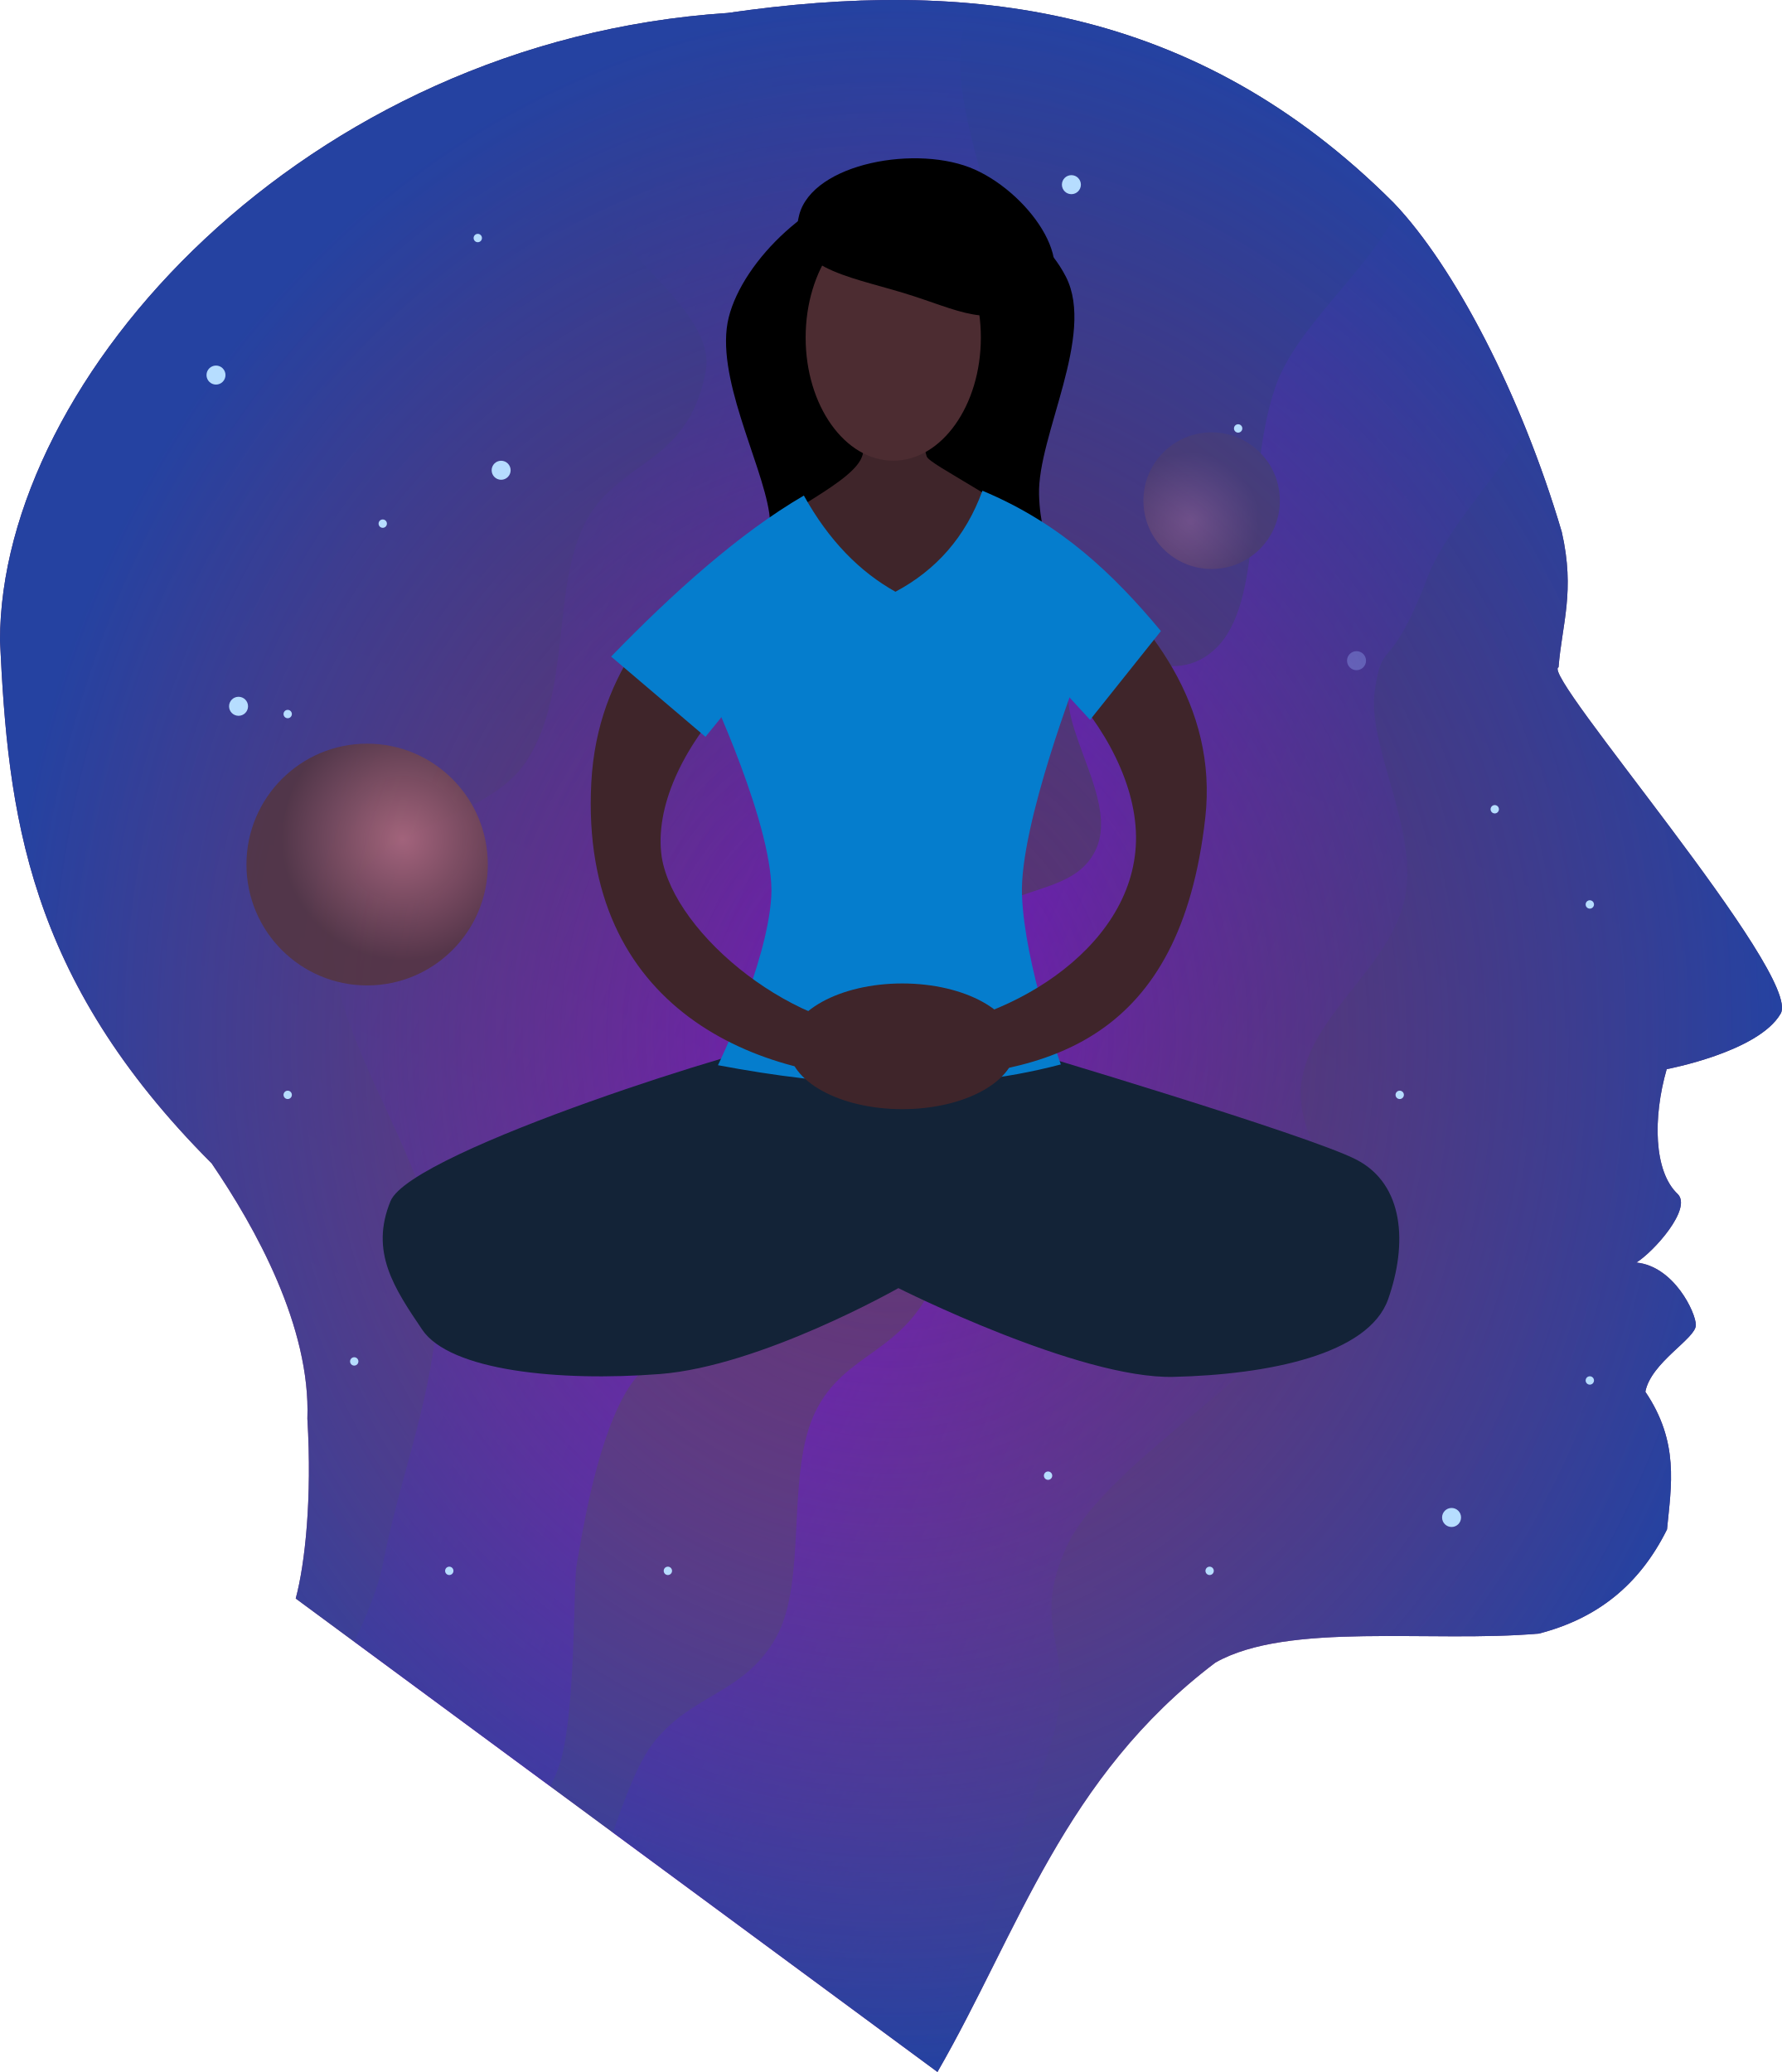
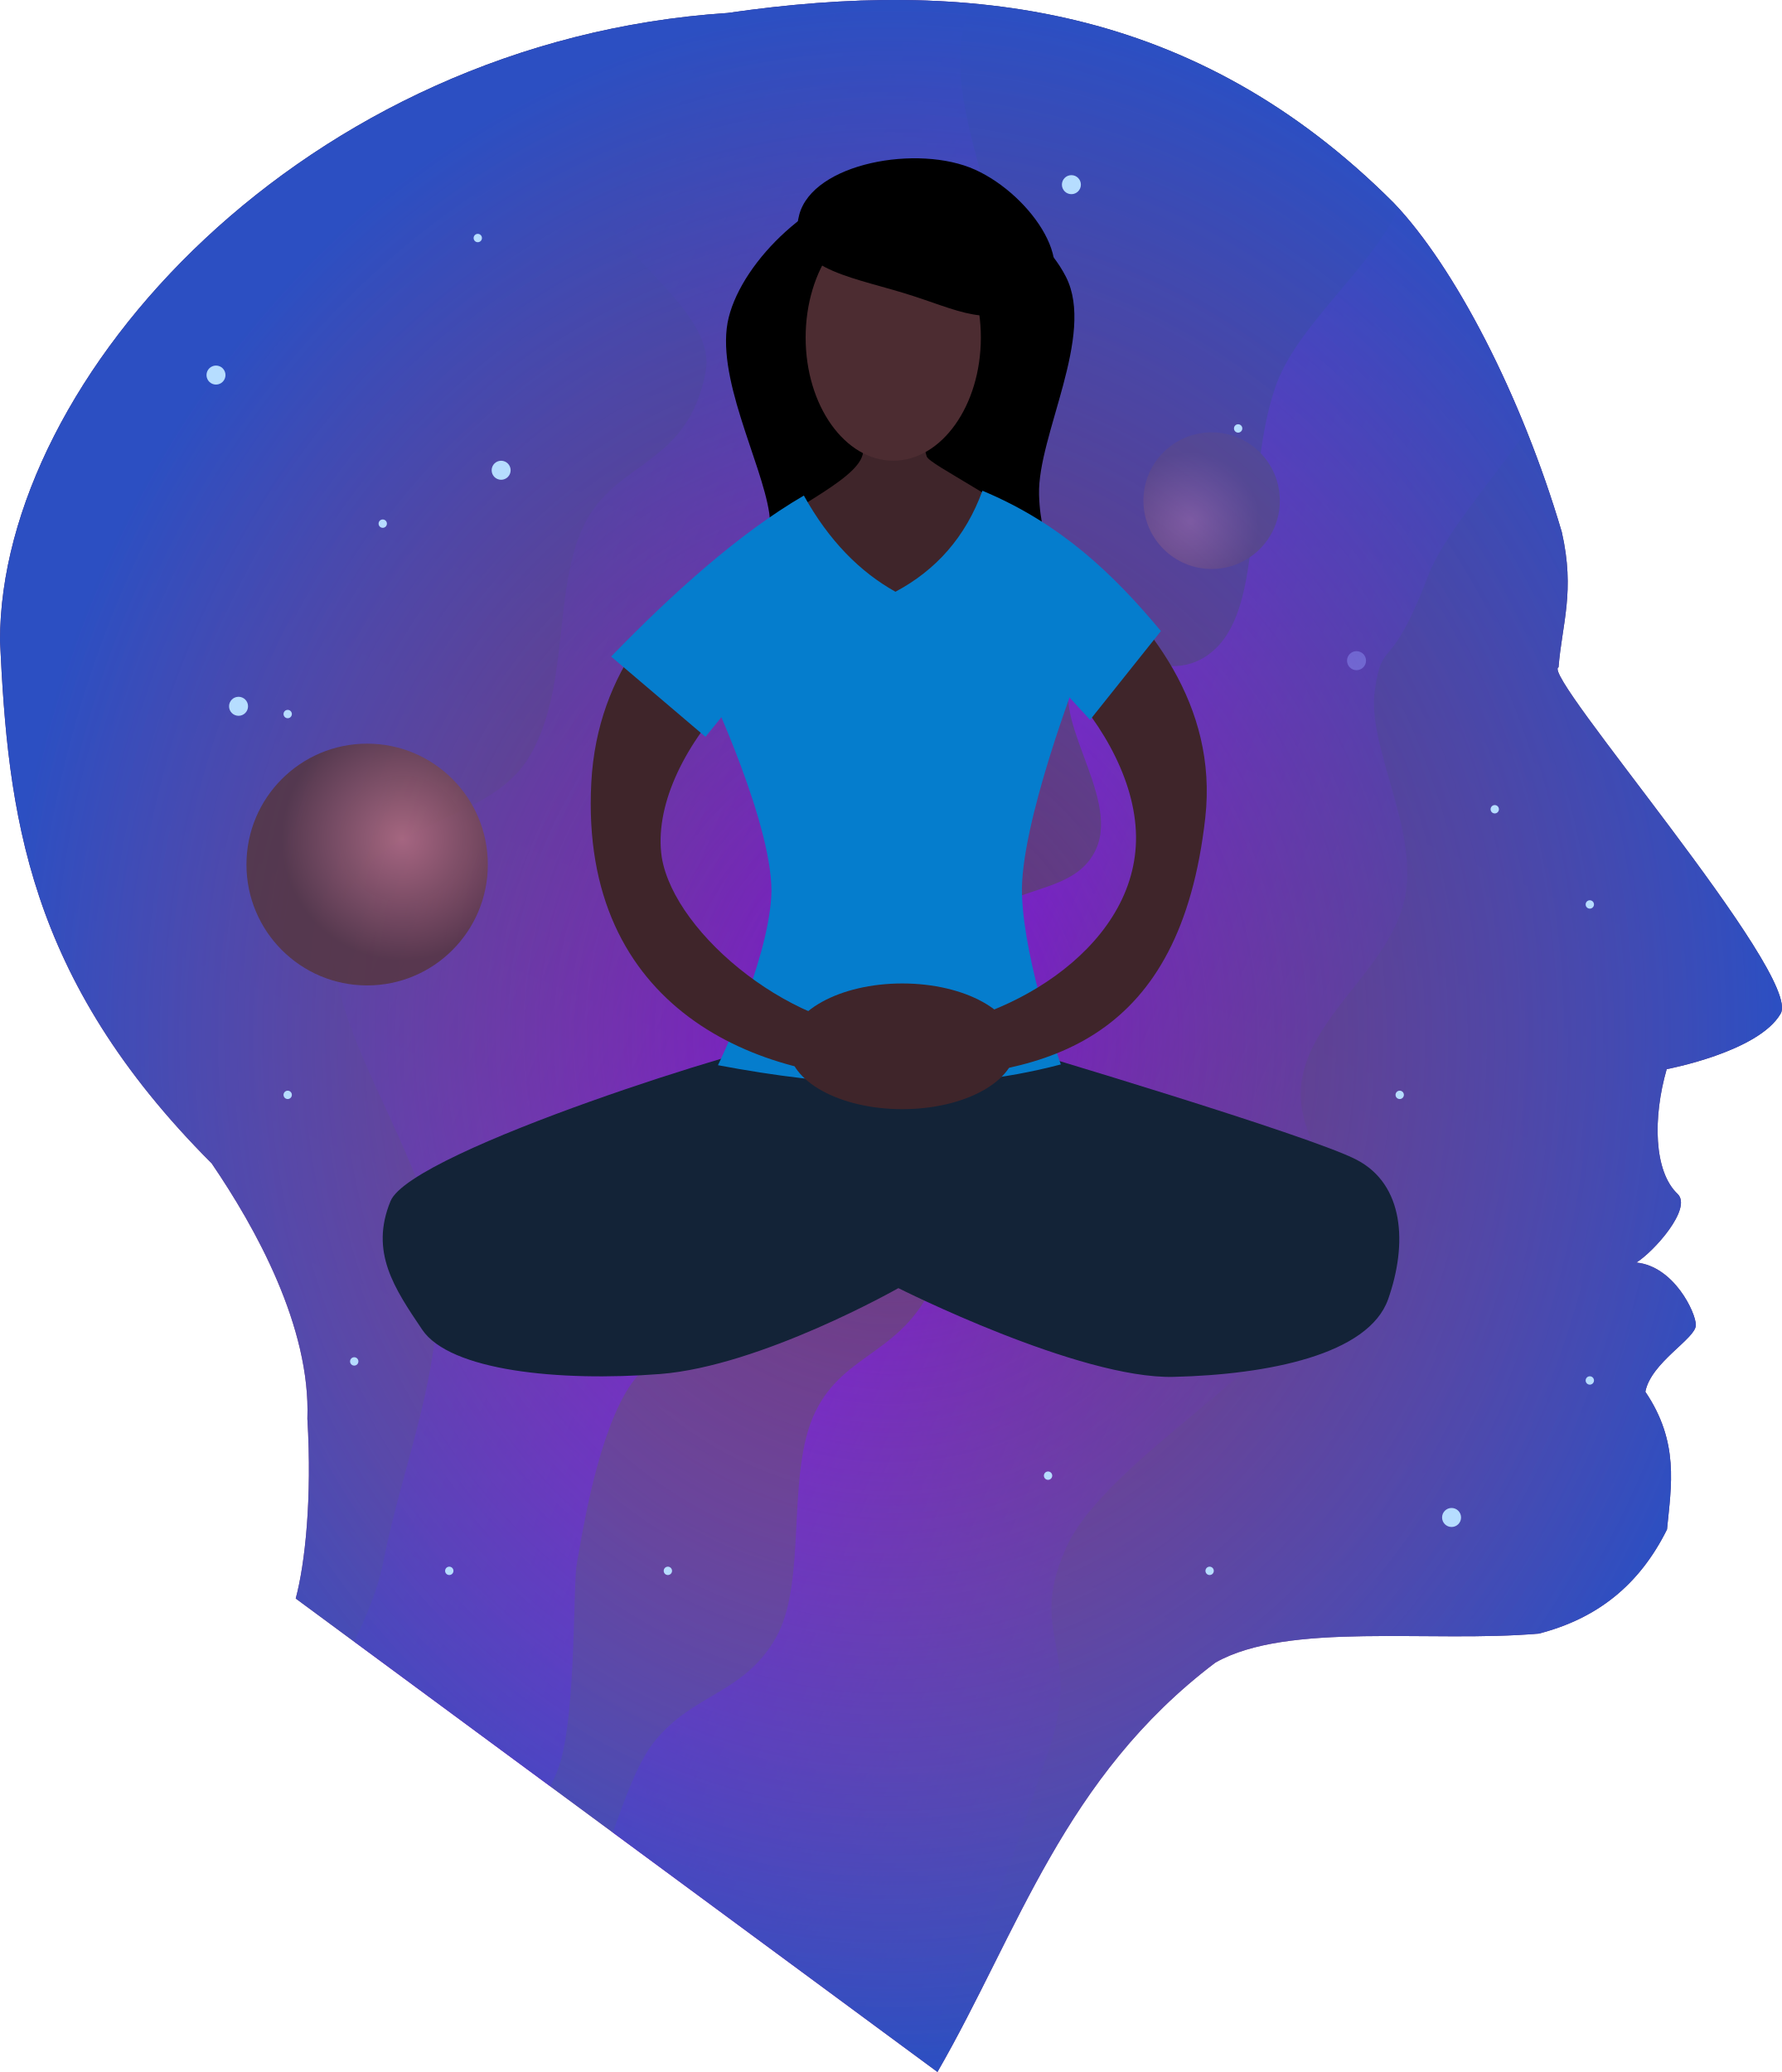
<svg xmlns="http://www.w3.org/2000/svg" xmlns:xlink="http://www.w3.org/1999/xlink" width="430" height="500" viewBox="0 0 113.771 132.292" version="1.1" id="svg5" xml:space="preserve">
  <defs id="defs2">
    <linearGradient id="linearGradient12677">
      <stop style="stop-color:#b76e79;stop-opacity:0.803;" offset="0" id="stop12673" />
      <stop style="stop-color:#553539;stop-opacity:0.801;" offset="1" id="stop12675" />
    </linearGradient>
    <linearGradient id="linearGradient30203">
-       <stop style="stop-color:#793a7d;stop-opacity:0.099;" offset="0" id="stop30199" />
-       <stop style="stop-color:#2542a1;stop-opacity:1;" offset="0.997" id="stop30201" />
+       <stop style="stop-color:#a650ad;stop-opacity:0.099;" offset="0" id="stop30199" />
+       <stop style="stop-color:#2c4fc2;stop-opacity:1;" offset="0.996" id="stop30201" />
    </linearGradient>
    <linearGradient id="linearGradient27091">
      <stop style="stop-color:#b76e79;stop-opacity:1;" offset="0" id="stop27087" />
      <stop style="stop-color:#553539;stop-opacity:1;" offset="1" id="stop27089" />
    </linearGradient>
    <linearGradient id="linearGradient24067">
      <stop style="stop-color:#8000ff;stop-opacity:0;" offset="0" id="stop24063" />
-       <stop style="stop-color:#8000ff;stop-opacity:0.58;" offset="0.537" id="stop24071" />
+       <stop style="stop-color:#8000ff;stop-opacity:0.734;" offset="0.537" id="stop24071" />
      <stop style="stop-color:#8000ff;stop-opacity:0;" offset="1" id="stop24065" />
    </linearGradient>
    <linearGradient id="linearGradient8827">
      <stop style="stop-color:#793a7d;stop-opacity:1;" offset="0" id="stop8823" />
      <stop style="stop-color:#162559;stop-opacity:1;" offset="1" id="stop8825" />
    </linearGradient>
    <linearGradient xlink:href="#linearGradient8827" id="linearGradient645" gradientUnits="userSpaceOnUse" x1="50.452" y1="113.575" x2="102.487" y2="-11.821" gradientTransform="matrix(1.146724,0,0,1.148666,-21.4109,-14.82913)" />
    <linearGradient xlink:href="#linearGradient24067" id="linearGradient647" gradientUnits="userSpaceOnUse" x1="38.189" y1="58" x2="93.868" y2="81.674" gradientTransform="matrix(1.146724,0,0,1.148666,-21.4109,-14.82913)" />
    <radialGradient xlink:href="#linearGradient27091" id="radialGradient649" gradientUnits="userSpaceOnUse" gradientTransform="matrix(0.6480689,0,0,0.6491665,20.80617,3.610678)" cx="85.187" cy="45.644" fx="85.187" fy="45.644" r="6.719" />
    <radialGradient xlink:href="#linearGradient30203" id="radialGradient651" gradientUnits="userSpaceOnUse" gradientTransform="matrix(1.146724,0,0,1.333398,-21.41091,-27.85198)" cx="68.278" cy="70.495" fx="68.278" fy="70.495" r="49.607" />
    <radialGradient xlink:href="#linearGradient12677" id="radialGradient653" gradientUnits="userSpaceOnUse" gradientTransform="matrix(1.146724,0,0,1.148666,-76.62278,5.02595)" cx="89.24" cy="42.264" fx="89.24" fy="42.264" r="6.719" />
  </defs>
  <g id="layer1">
    <path style="fill:url(#linearGradient645);fill-opacity:1;stroke:none;stroke-width:0.304;stroke-linecap:round;stroke-linejoin:round;stroke-dasharray:none;stroke-opacity:1;paint-order:fill markers stroke" d="M 59.852,132.292 18.88,102.063 C 19.473,99.848 19.93,95.708 19.624,90.58 19.84,84.717 16.307,78.376 13.514,74.281 1.662,62.416 0.511,51.842 -1.0832208e-6,40.915 -1.0832208e-6,24.136 19.415,2.608 46.452,0.828 61.694,-1.381 76.279,0.246 88.971,12.942 c 3.891,4.071 8.161,12.287 10.74,21.021 0.867,3.798 0.007,5.901 -0.206,8.641 -1.21,0.373 15.595,19.661 14.181,22.113 -1.414,2.453 -7.276,3.545 -7.276,3.545 -0.887,3.081 -0.837,6.535 0.707,7.978 0.923,0.925 -1.512,3.662 -2.642,4.37 2.404,0.241 3.797,3.204 3.797,3.992 0,0.864 -2.864,2.375 -3.225,4.257 2.181,3.226 1.652,5.986 1.383,8.791 -1.783,3.587 -4.489,5.697 -8.177,6.65 -6.895,0.607 -16.011,-0.777 -20.653,1.851 -9.676,7.313 -12.569,17.151 -17.748,26.139 z" id="path577" />
    <ellipse style="fill:#b6ddff;fill-opacity:1;stroke:none;stroke-width:0.304;stroke-linecap:round;stroke-linejoin:round;stroke-dasharray:none;stroke-opacity:1;paint-order:fill markers stroke" id="circle579" cx="86.607" cy="42.182" rx="0.606" ry="0.607" />
    <path id="path581" style="fill:url(#linearGradient647);fill-opacity:1;stroke:none;stroke-width:0.304;stroke-linecap:round;stroke-linejoin:round;stroke-dasharray:none;stroke-opacity:1;paint-order:fill markers stroke" d="M 57.741,0.003 C 54.032,-0.037 50.262,0.276 46.452,0.828 42.977,1.057 39.629,1.613 36.431,2.443 31.017,12.523 46.126,18.056 45.054,23.729 c -1.146,6.07 -5.741,5.628 -7.773,9.804 -2.032,4.176 -0.841,10.55 -3.583,14.928 -2.743,4.378 -10.156,3.73 -12.096,9.915 -1.94,6.186 5.992,15.269 6.331,22.364 0.338,7.095 -2.115,12.227 -3.479,19.057 -0.335,1.68 -1.036,3.342 -1.841,5.021 l 12.518,9.235 c 0.286,-0.551 0.53,-1.12 0.69,-1.713 0.962,-3.548 0.763,-11.304 1.009,-12.532 0.246,-1.228 1.111,-7.391 3.096,-10.857 1.985,-3.466 7.301,-5.446 8.757,-9.161 1.456,-3.715 -1.23,-6.381 -0.175,-11.259 1.055,-4.877 7.559,-12.056 7.981,-16.887 C 56.912,46.813 53.152,46.993 53.742,41.603 54.332,36.214 62.234,29.49 64.06,22.046 65.668,15.496 59.045,5.834 62.123,0.227 60.672,0.093 59.211,0.019 57.741,0.003 Z M 89.307,13.313 c -1.961,4.034 -6.567,7.525 -7.891,11.421 -1.974,5.808 -0.661,13.768 -3.854,16.72 -3.193,2.952 -6.763,-1.393 -8.844,1.308 -2.08,2.701 2.834,7.967 1.261,11.444 -1.573,3.477 -6.748,1.82 -9.321,6.525 -2.573,4.705 1.172,15.775 -0.862,20.779 -2.033,5.004 -5.84,4.711 -7.749,8.647 -1.909,3.936 -0.466,10.822 -2.515,14.415 -2.049,3.593 -5.269,3.53 -7.744,6.611 -1.073,1.336 -1.871,3.605 -2.665,5.816 l 19.257,14.207 c 4.477,-5.985 6.843,-14.532 8.468,-19.12 2.439,-6.888 -1.347,-7.529 1.217,-13.261 2.563,-5.732 14.703,-11.994 16.594,-17.818 1.89,-5.824 -2.345,-8.096 -1.504,-12.284 0.841,-4.188 5.748,-7.167 6.563,-11.512 0.815,-4.345 -2.456,-9.596 -1.945,-13.124 0.511,-3.528 0.932,-0.814 3.42,-7.362 0.896,-2.359 3.609,-5.517 6.281,-9.202 C 95.099,21.591 92.121,16.411 89.307,13.313 Z" />
    <ellipse style="fill:url(#radialGradient649);fill-opacity:1;stroke:none;stroke-width:0.172;stroke-linecap:round;stroke-linejoin:round;stroke-dasharray:none;stroke-opacity:1;paint-order:fill markers stroke" id="circle583" cx="77.356" cy="31.966" rx="4.355" ry="4.362" />
-     <path style="fill:url(#radialGradient651);fill-opacity:1;stroke:none;stroke-width:0.304;stroke-linecap:round;stroke-linejoin:round;stroke-dasharray:none;stroke-opacity:1;paint-order:fill markers stroke" d="M 59.852,132.291 18.88,102.063 C 19.473,99.847 19.93,95.708 19.624,90.58 19.84,84.717 16.307,78.376 13.514,74.281 1.662,62.416 0.511,51.842 0,40.915 0,24.135 19.415,2.608 46.452,0.828 c 15.242,-2.208 29.827,-0.582 42.519,12.114 3.891,4.071 8.161,12.287 10.74,21.021 0.867,3.798 0.007,5.901 -0.206,8.641 -1.21,0.373 15.595,19.661 14.181,22.113 -1.414,2.453 -7.276,3.545 -7.276,3.545 -0.887,3.081 -0.837,6.535 0.707,7.978 0.923,0.925 -1.512,3.662 -2.642,4.37 2.404,0.241 3.797,3.204 3.797,3.992 0,0.864 -2.864,2.375 -3.225,4.257 2.181,3.226 1.652,5.986 1.383,8.791 -1.783,3.587 -4.489,5.698 -8.177,6.65 -6.895,0.607 -16.011,-0.777 -20.653,1.851 -9.676,7.313 -12.569,17.151 -17.748,26.139 z" id="path585" />
+     <path style="fill:url(#radialGradient651);fill-opacity:1;stroke:none;stroke-width:0.304;stroke-linecap:round;stroke-linejoin:round;stroke-dasharray:none;stroke-opacity:1;paint-order:fill markers stroke" d="M 59.852,132.291 18.88,102.063 c 0.593,-2.216 1.049,-6.355 0.744,-11.484 0.215,-5.863 -3.318,-12.204 -6.11,-16.299 C 1.662,62.416 0.511,51.842 0,40.915 0,24.135 19.415,2.608 46.452,0.828 61.694,-1.381 76.279,0.246 88.971,12.942 c 3.891,4.071 8.161,12.287 10.74,21.021 0.867,3.798 0.007,5.901 -0.206,8.641 -1.21,0.373 15.595,19.661 14.181,22.113 -1.414,2.453 -7.276,3.545 -7.276,3.545 -0.887,3.081 -0.837,6.535 0.707,7.978 0.923,0.925 -1.512,3.662 -2.642,4.37 2.404,0.241 3.797,3.204 3.797,3.992 0,0.864 -2.864,2.375 -3.225,4.257 2.181,3.226 1.652,5.986 1.383,8.791 -1.783,3.587 -4.489,5.698 -8.177,6.65 -6.895,0.607 -16.011,-0.777 -20.653,1.851 -9.676,7.313 -12.569,17.151 -17.748,26.139 z" id="path585" />
    <ellipse style="fill:#b6ddff;fill-opacity:1;stroke:none;stroke-width:0.304;stroke-linecap:round;stroke-linejoin:round;stroke-dasharray:none;stroke-opacity:1;paint-order:fill markers stroke" id="circle587" cx="15.23" cy="45.095" rx="0.606" ry="0.607" />
    <ellipse style="fill:#b6ddff;fill-opacity:1;stroke:none;stroke-width:0.304;stroke-linecap:round;stroke-linejoin:round;stroke-dasharray:none;stroke-opacity:1;paint-order:fill markers stroke" id="circle589" cx="13.79" cy="23.947" rx="0.606" ry="0.607" />
    <ellipse style="fill:#b6ddff;fill-opacity:1;stroke:none;stroke-width:0.304;stroke-linecap:round;stroke-linejoin:round;stroke-dasharray:none;stroke-opacity:1;paint-order:fill markers stroke" id="circle591" cx="31.995" cy="30.025" rx="0.606" ry="0.607" />
    <ellipse style="fill:#b6ddff;fill-opacity:1;stroke:none;stroke-width:0.304;stroke-linecap:round;stroke-linejoin:round;stroke-dasharray:none;stroke-opacity:1;paint-order:fill markers stroke" id="circle593" cx="56.267" cy="78.652" rx="0.606" ry="0.607" />
    <ellipse style="fill:#b6ddff;fill-opacity:1;stroke:none;stroke-width:0.304;stroke-linecap:round;stroke-linejoin:round;stroke-dasharray:none;stroke-opacity:1;paint-order:fill markers stroke" id="circle595" cx="68.403" cy="11.79" rx="0.606" ry="0.607" />
    <ellipse style="fill:#b6ddff;fill-opacity:1;stroke:none;stroke-width:0.304;stroke-linecap:round;stroke-linejoin:round;stroke-dasharray:none;stroke-opacity:1;paint-order:fill markers stroke" id="circle597" cx="92.675" cy="96.887" rx="0.606" ry="0.607" />
    <ellipse style="fill:#b6ddff;fill-opacity:1;stroke:none;stroke-width:0.304;stroke-linecap:round;stroke-linejoin:round;stroke-dasharray:none;stroke-opacity:1;paint-order:fill markers stroke" id="circle599" cx="18.368" cy="45.59" rx="0.266" ry="0.267" />
    <ellipse style="fill:#b6ddff;fill-opacity:1;stroke:none;stroke-width:0.304;stroke-linecap:round;stroke-linejoin:round;stroke-dasharray:none;stroke-opacity:1;paint-order:fill markers stroke" id="circle601" cx="30.504" cy="15.198" rx="0.266" ry="0.267" />
    <ellipse style="fill:#b6ddff;fill-opacity:1;stroke:none;stroke-width:0.304;stroke-linecap:round;stroke-linejoin:round;stroke-dasharray:none;stroke-opacity:1;paint-order:fill markers stroke" id="circle603" cx="24.436" cy="33.433" rx="0.266" ry="0.267" />
    <ellipse style="fill:#b6ddff;fill-opacity:1;stroke:none;stroke-width:0.304;stroke-linecap:round;stroke-linejoin:round;stroke-dasharray:none;stroke-opacity:1;paint-order:fill markers stroke" id="circle605" cx="18.368" cy="69.904" rx="0.266" ry="0.267" />
    <ellipse style="fill:#b6ddff;fill-opacity:1;stroke:none;stroke-width:0.304;stroke-linecap:round;stroke-linejoin:round;stroke-dasharray:none;stroke-opacity:1;paint-order:fill markers stroke" id="circle607" cx="42.64" cy="57.747" rx="0.266" ry="0.267" />
    <ellipse style="fill:#b6ddff;fill-opacity:1;stroke:none;stroke-width:0.304;stroke-linecap:round;stroke-linejoin:round;stroke-dasharray:none;stroke-opacity:1;paint-order:fill markers stroke" id="circle609" cx="42.64" cy="100.295" rx="0.266" ry="0.267" />
    <ellipse style="fill:#b6ddff;fill-opacity:1;stroke:none;stroke-width:0.304;stroke-linecap:round;stroke-linejoin:round;stroke-dasharray:none;stroke-opacity:1;paint-order:fill markers stroke" id="circle611" cx="66.913" cy="94.217" rx="0.266" ry="0.267" />
    <ellipse style="fill:#b6ddff;fill-opacity:1;stroke:none;stroke-width:0.304;stroke-linecap:round;stroke-linejoin:round;stroke-dasharray:none;stroke-opacity:1;paint-order:fill markers stroke" id="circle613" cx="66.913" cy="82.06" rx="0.266" ry="0.267" />
    <ellipse style="fill:#b6ddff;fill-opacity:1;stroke:none;stroke-width:0.304;stroke-linecap:round;stroke-linejoin:round;stroke-dasharray:none;stroke-opacity:1;paint-order:fill markers stroke" id="circle615" cx="72.981" cy="75.982" rx="0.266" ry="0.267" />
    <ellipse style="fill:#b6ddff;fill-opacity:1;stroke:none;stroke-width:0.304;stroke-linecap:round;stroke-linejoin:round;stroke-dasharray:none;stroke-opacity:1;paint-order:fill markers stroke" id="circle617" cx="60.844" cy="57.747" rx="0.266" ry="0.267" />
    <ellipse style="fill:#b6ddff;fill-opacity:1;stroke:none;stroke-width:0.304;stroke-linecap:round;stroke-linejoin:round;stroke-dasharray:none;stroke-opacity:1;paint-order:fill markers stroke" id="circle619" cx="66.913" cy="39.512" rx="0.266" ry="0.267" />
    <ellipse style="fill:#b6ddff;fill-opacity:1;stroke:none;stroke-width:0.304;stroke-linecap:round;stroke-linejoin:round;stroke-dasharray:none;stroke-opacity:1;paint-order:fill markers stroke" id="circle621" cx="79.049" cy="27.355" rx="0.266" ry="0.267" />
    <ellipse style="fill:#b6ddff;fill-opacity:1;stroke:none;stroke-width:0.304;stroke-linecap:round;stroke-linejoin:round;stroke-dasharray:none;stroke-opacity:1;paint-order:fill markers stroke" id="circle623" cx="52.956" cy="15.198" rx="0.266" ry="0.267" />
    <ellipse style="fill:#b6ddff;fill-opacity:1;stroke:none;stroke-width:0.304;stroke-linecap:round;stroke-linejoin:round;stroke-dasharray:none;stroke-opacity:1;paint-order:fill markers stroke" id="circle625" cx="101.501" cy="88.139" rx="0.266" ry="0.267" />
    <ellipse style="fill:#b6ddff;fill-opacity:1;stroke:none;stroke-width:0.304;stroke-linecap:round;stroke-linejoin:round;stroke-dasharray:none;stroke-opacity:1;paint-order:fill markers stroke" id="circle627" cx="89.364" cy="69.904" rx="0.266" ry="0.267" />
    <ellipse style="fill:#b6ddff;fill-opacity:1;stroke:none;stroke-width:0.304;stroke-linecap:round;stroke-linejoin:round;stroke-dasharray:none;stroke-opacity:1;paint-order:fill markers stroke" id="circle629" cx="95.432" cy="51.669" rx="0.266" ry="0.267" />
    <ellipse style="fill:#b6ddff;fill-opacity:1;stroke:none;stroke-width:0.304;stroke-linecap:round;stroke-linejoin:round;stroke-dasharray:none;stroke-opacity:1;paint-order:fill markers stroke" id="circle631" cx="101.501" cy="57.747" rx="0.266" ry="0.267" />
    <ellipse style="fill:#b6ddff;fill-opacity:1;stroke:none;stroke-width:0.304;stroke-linecap:round;stroke-linejoin:round;stroke-dasharray:none;stroke-opacity:1;paint-order:fill markers stroke" id="circle633" cx="77.228" cy="100.295" rx="0.266" ry="0.267" />
    <ellipse style="fill:#b6ddff;fill-opacity:1;stroke:none;stroke-width:0.304;stroke-linecap:round;stroke-linejoin:round;stroke-dasharray:none;stroke-opacity:1;paint-order:fill markers stroke" id="circle635" cx="28.684" cy="100.295" rx="0.266" ry="0.267" />
    <ellipse style="fill:#b6ddff;fill-opacity:1;stroke:none;stroke-width:0.304;stroke-linecap:round;stroke-linejoin:round;stroke-dasharray:none;stroke-opacity:1;paint-order:fill markers stroke" id="circle637" cx="22.616" cy="86.923" rx="0.266" ry="0.267" />
    <ellipse style="opacity:1;fill:url(#radialGradient653);fill-opacity:1;stroke:none;stroke-width:0.304;stroke-linecap:round;stroke-linejoin:round;stroke-dasharray:none;stroke-opacity:1;paint-order:fill markers stroke" id="circle639" cx="23.44" cy="55.199" rx="7.705" ry="7.718" />
    <g id="g14668" transform="translate(-1.708026,-6.448625)">
      <path style="opacity:1;fill:#132337;fill-opacity:1;stroke:none;stroke-width:0.529;stroke-linecap:round;stroke-linejoin:round;stroke-opacity:1;paint-order:fill markers stroke" d="m 51.93,73.024 c -1.137,-0.193 -23.946,6.86 -25.288,10.111 -1.342,3.251 0.249,5.578 2.018,8.205 1.769,2.627 8.725,3.335 15.179,2.837 6.454,-0.499 15.226,-5.485 15.226,-5.485 0,0 11.531,5.81 17.564,5.667 C 82.663,94.216 89.086,92.94 90.334,89.397 91.582,85.854 91.35,82.084 88.331,80.502 85.312,78.921 66.753,73.415 66.753,73.415 Z" id="path10651" />
      <path style="opacity:1;fill:#000000;fill-opacity:1;stroke:none;stroke-width:0.529;stroke-linecap:round;stroke-linejoin:round;stroke-opacity:1;paint-order:fill markers stroke" d="m 66.814,45.715 c 2.937,-4.291 1.329,-3.934 1.232,-7.693 -0.097,-3.759 3.612,-10.177 1.718,-13.896 -1.894,-3.719 -7.345,-6.537 -11.682,-6.02 -4.337,0.517 -8.935,4.938 -9.85,8.612 -0.915,3.674 2.098,9.208 2.587,12.487 0.489,3.279 -3.756,1.447 -0.404,5.581 3.352,4.134 13.462,5.22 16.399,0.929 z" id="path10647" />
      <path style="opacity:1;fill:#057dcd;fill-opacity:1;stroke:none;stroke-width:0.529;stroke-linecap:round;stroke-linejoin:round;stroke-opacity:1;paint-order:fill markers stroke" d="m 46.847,50.177 c 0,0 4.378,9.234 4.101,13.552 -0.276,4.318 -3.402,10.73 -3.402,10.73 7.221,1.357 14.487,1.897 21.891,-0.049 0,0 -2.307,-6.326 -2.481,-10.791 -0.174,-4.465 3.625,-14.231 3.625,-14.231 z" id="path10645" />
      <path id="path10641" style="opacity:1;fill:#3f252a;fill-opacity:1;stroke:none;stroke-width:0.529;stroke-linecap:round;stroke-linejoin:round;stroke-opacity:1;paint-order:fill markers stroke" d="m 60.661,30.965 -3.448,0.052 c 0,0 -0.454,0.737 -0.39,4.155 0.064,3.418 -16.601,6.741 -17.364,21.251 -0.763,14.51 10.743,19.105 19.97,18.894 C 68.658,75.106 77.072,72.92 78.66,58.642 80.249,44.364 61.258,36.711 60.872,35.59 60.486,34.47 60.661,30.965 60.661,30.965 Z m -0.987,13.922 C 66.092,44.871 74.399,53.11 74.235,60.15 74.071,67.19 65.695,72.003 59.169,72.275 52.643,72.547 44.766,66.157 43.955,61.167 43.031,54.857 51.083,45.891 59.675,44.886 Z" />
      <ellipse style="opacity:1;fill:#4c2c31;fill-opacity:1;stroke:none;stroke-width:0.614;stroke-linecap:round;stroke-linejoin:round;stroke-opacity:1;paint-order:fill markers stroke" id="path10585" cx="58.737" cy="27.999" rx="5.593" ry="7.864" />
      <path style="opacity:1;fill:#000000;fill-opacity:1;stroke:none;stroke-width:0.529;stroke-linecap:round;stroke-linejoin:round;stroke-opacity:1;paint-order:fill markers stroke" d="m 52.73,20.179 c -0.862,3.328 3.021,3.872 6.648,4.97 3.627,1.098 5.378,2.385 8.452,0.512 3.075,-1.873 -0.233,-6.73 -3.863,-8.376 -3.63,-1.646 -10.376,-0.434 -11.237,2.894 z" id="path10649" />
      <path style="opacity:1;fill:#057dcd;fill-opacity:1;stroke:none;stroke-width:0.529;stroke-linecap:round;stroke-linejoin:round;stroke-opacity:1;paint-order:fill markers stroke" d="m 53.03,38.088 c 1.6,2.882 3.574,4.87 5.848,6.142 2.594,-1.382 4.478,-3.498 5.553,-6.449 5.022,2.094 8.413,5.377 11.395,8.959 l -4.522,5.668 -2.018,-2.196 -19.984,0.142 -2.554,3.138 -6.023,-5.123 c 3.873,-3.995 8.163,-7.872 12.305,-10.28 z" id="path13293" />
      <ellipse style="opacity:1;fill:#3f252a;fill-opacity:1;stroke:none;stroke-width:0.529;stroke-linecap:round;stroke-linejoin:round;stroke-opacity:1;paint-order:fill markers stroke" id="path13347" cx="59.315" cy="73.253" rx="7.25" ry="4.013" />
    </g>
  </g>
</svg>
